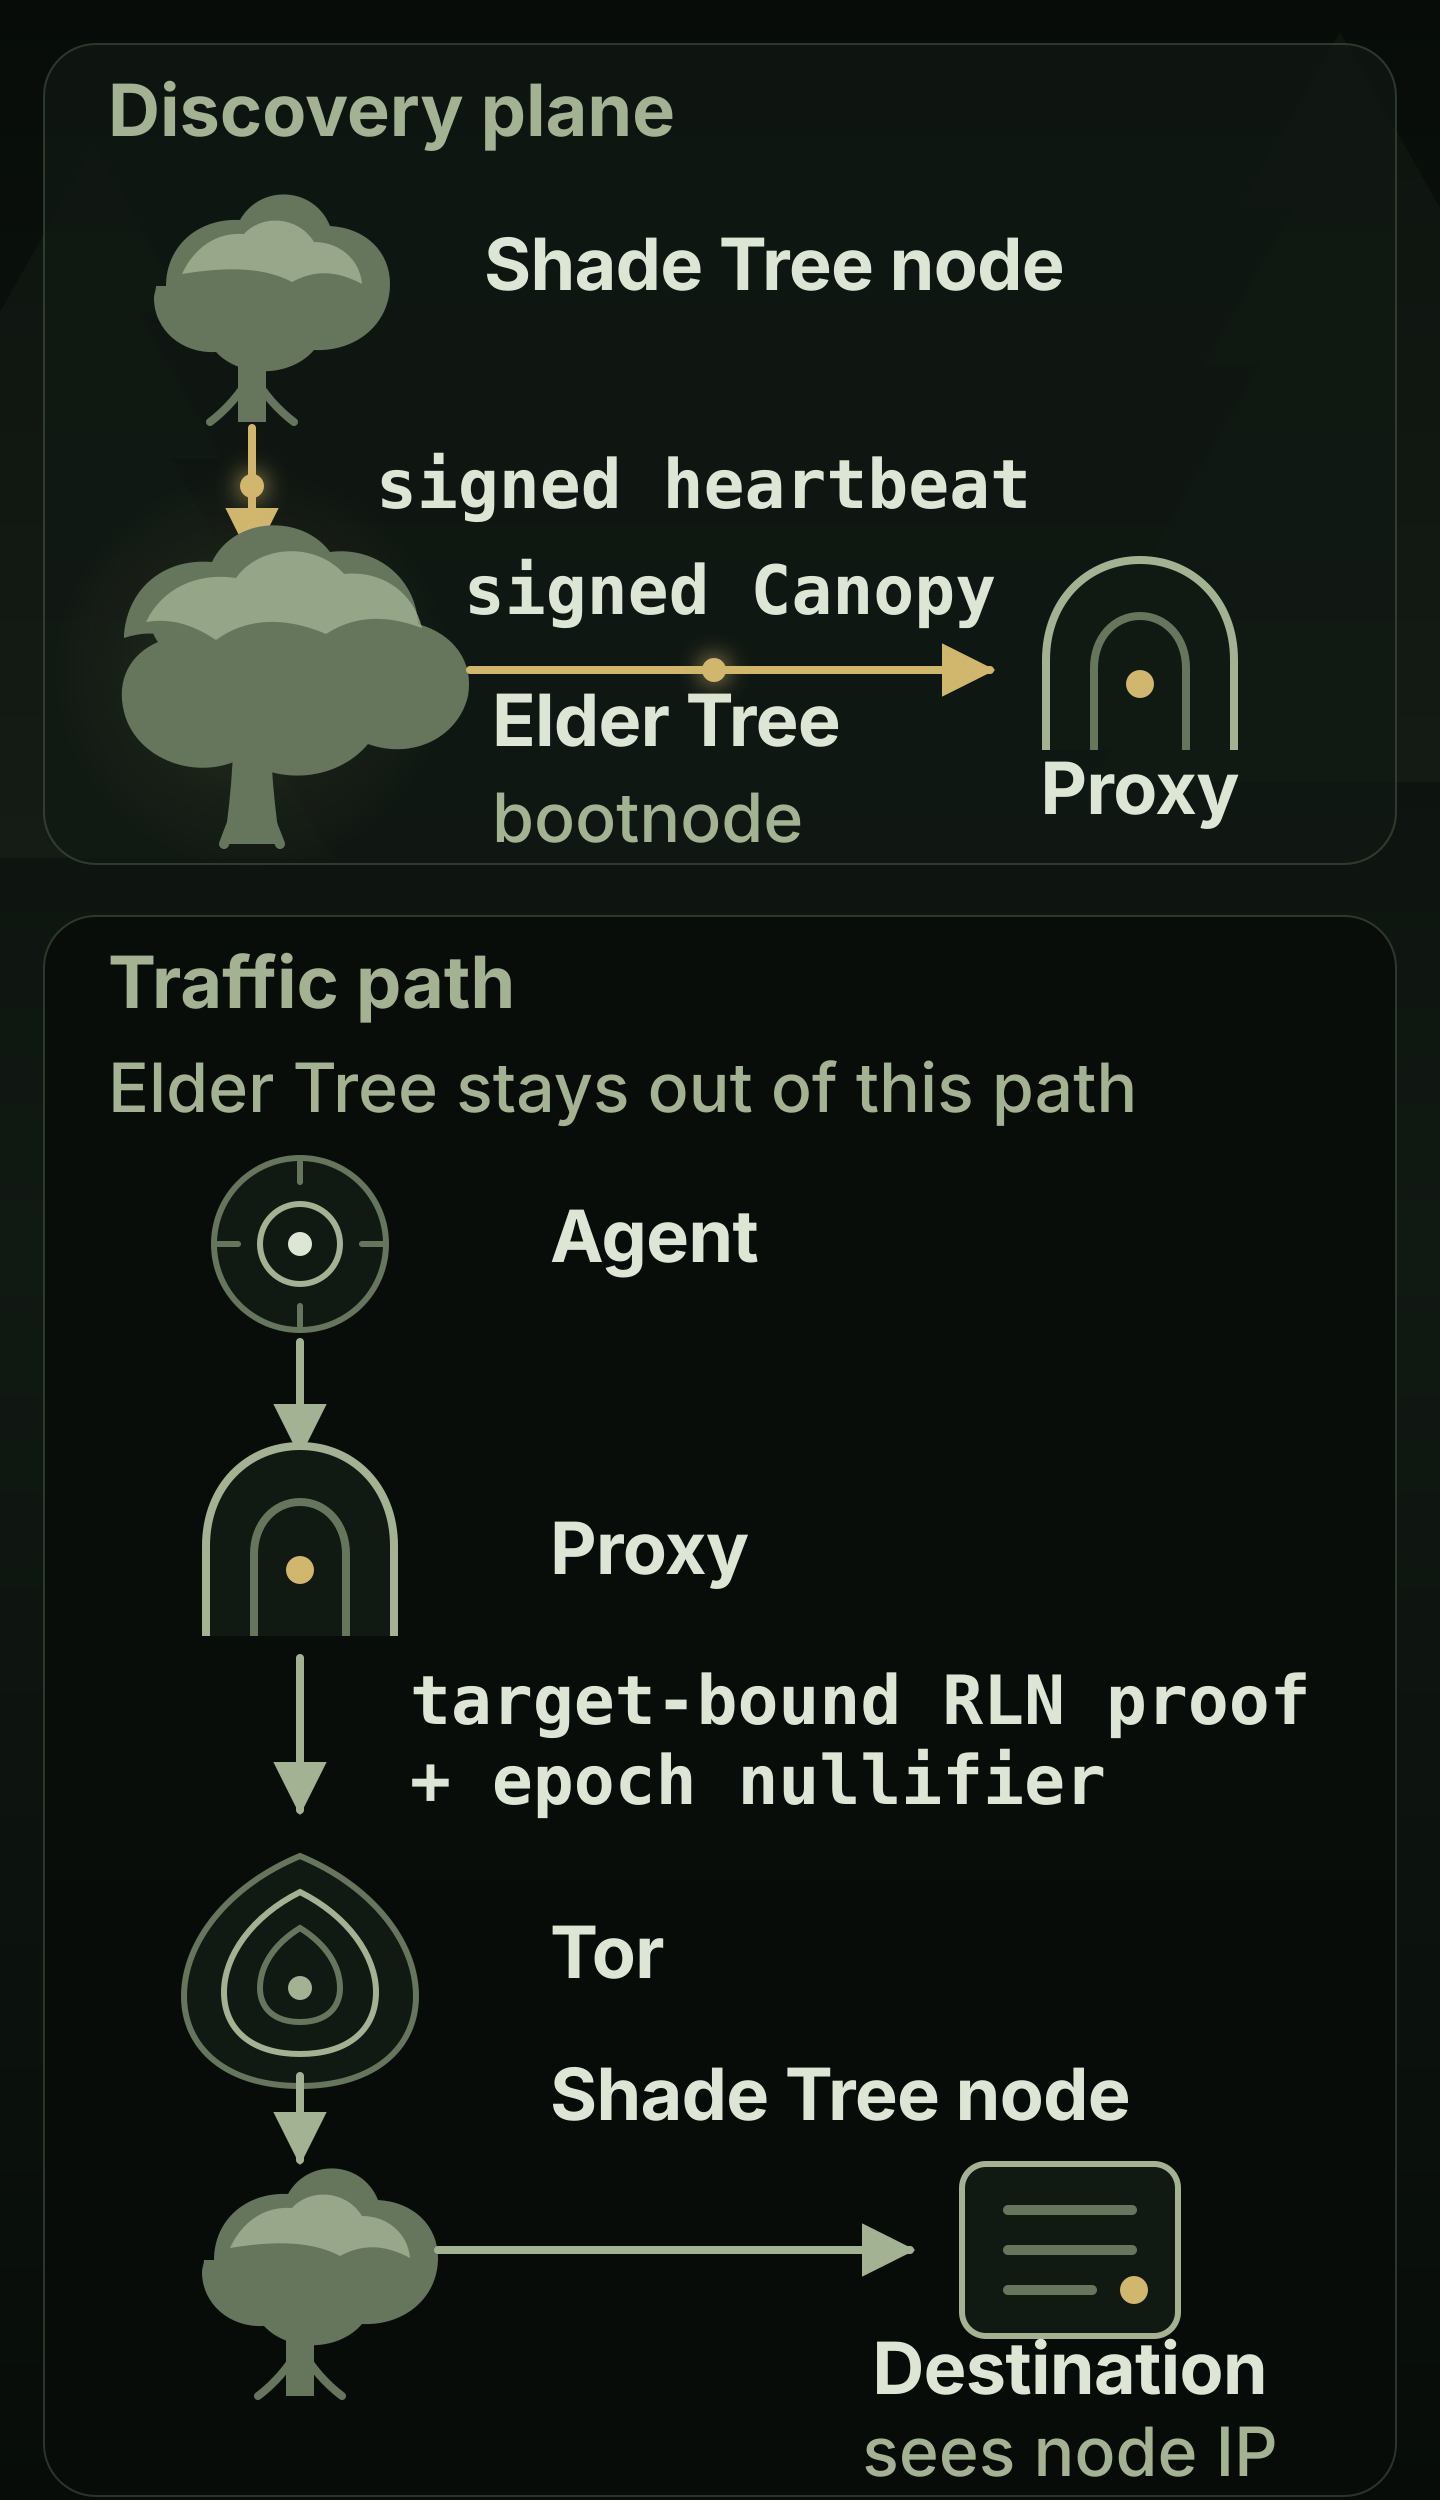
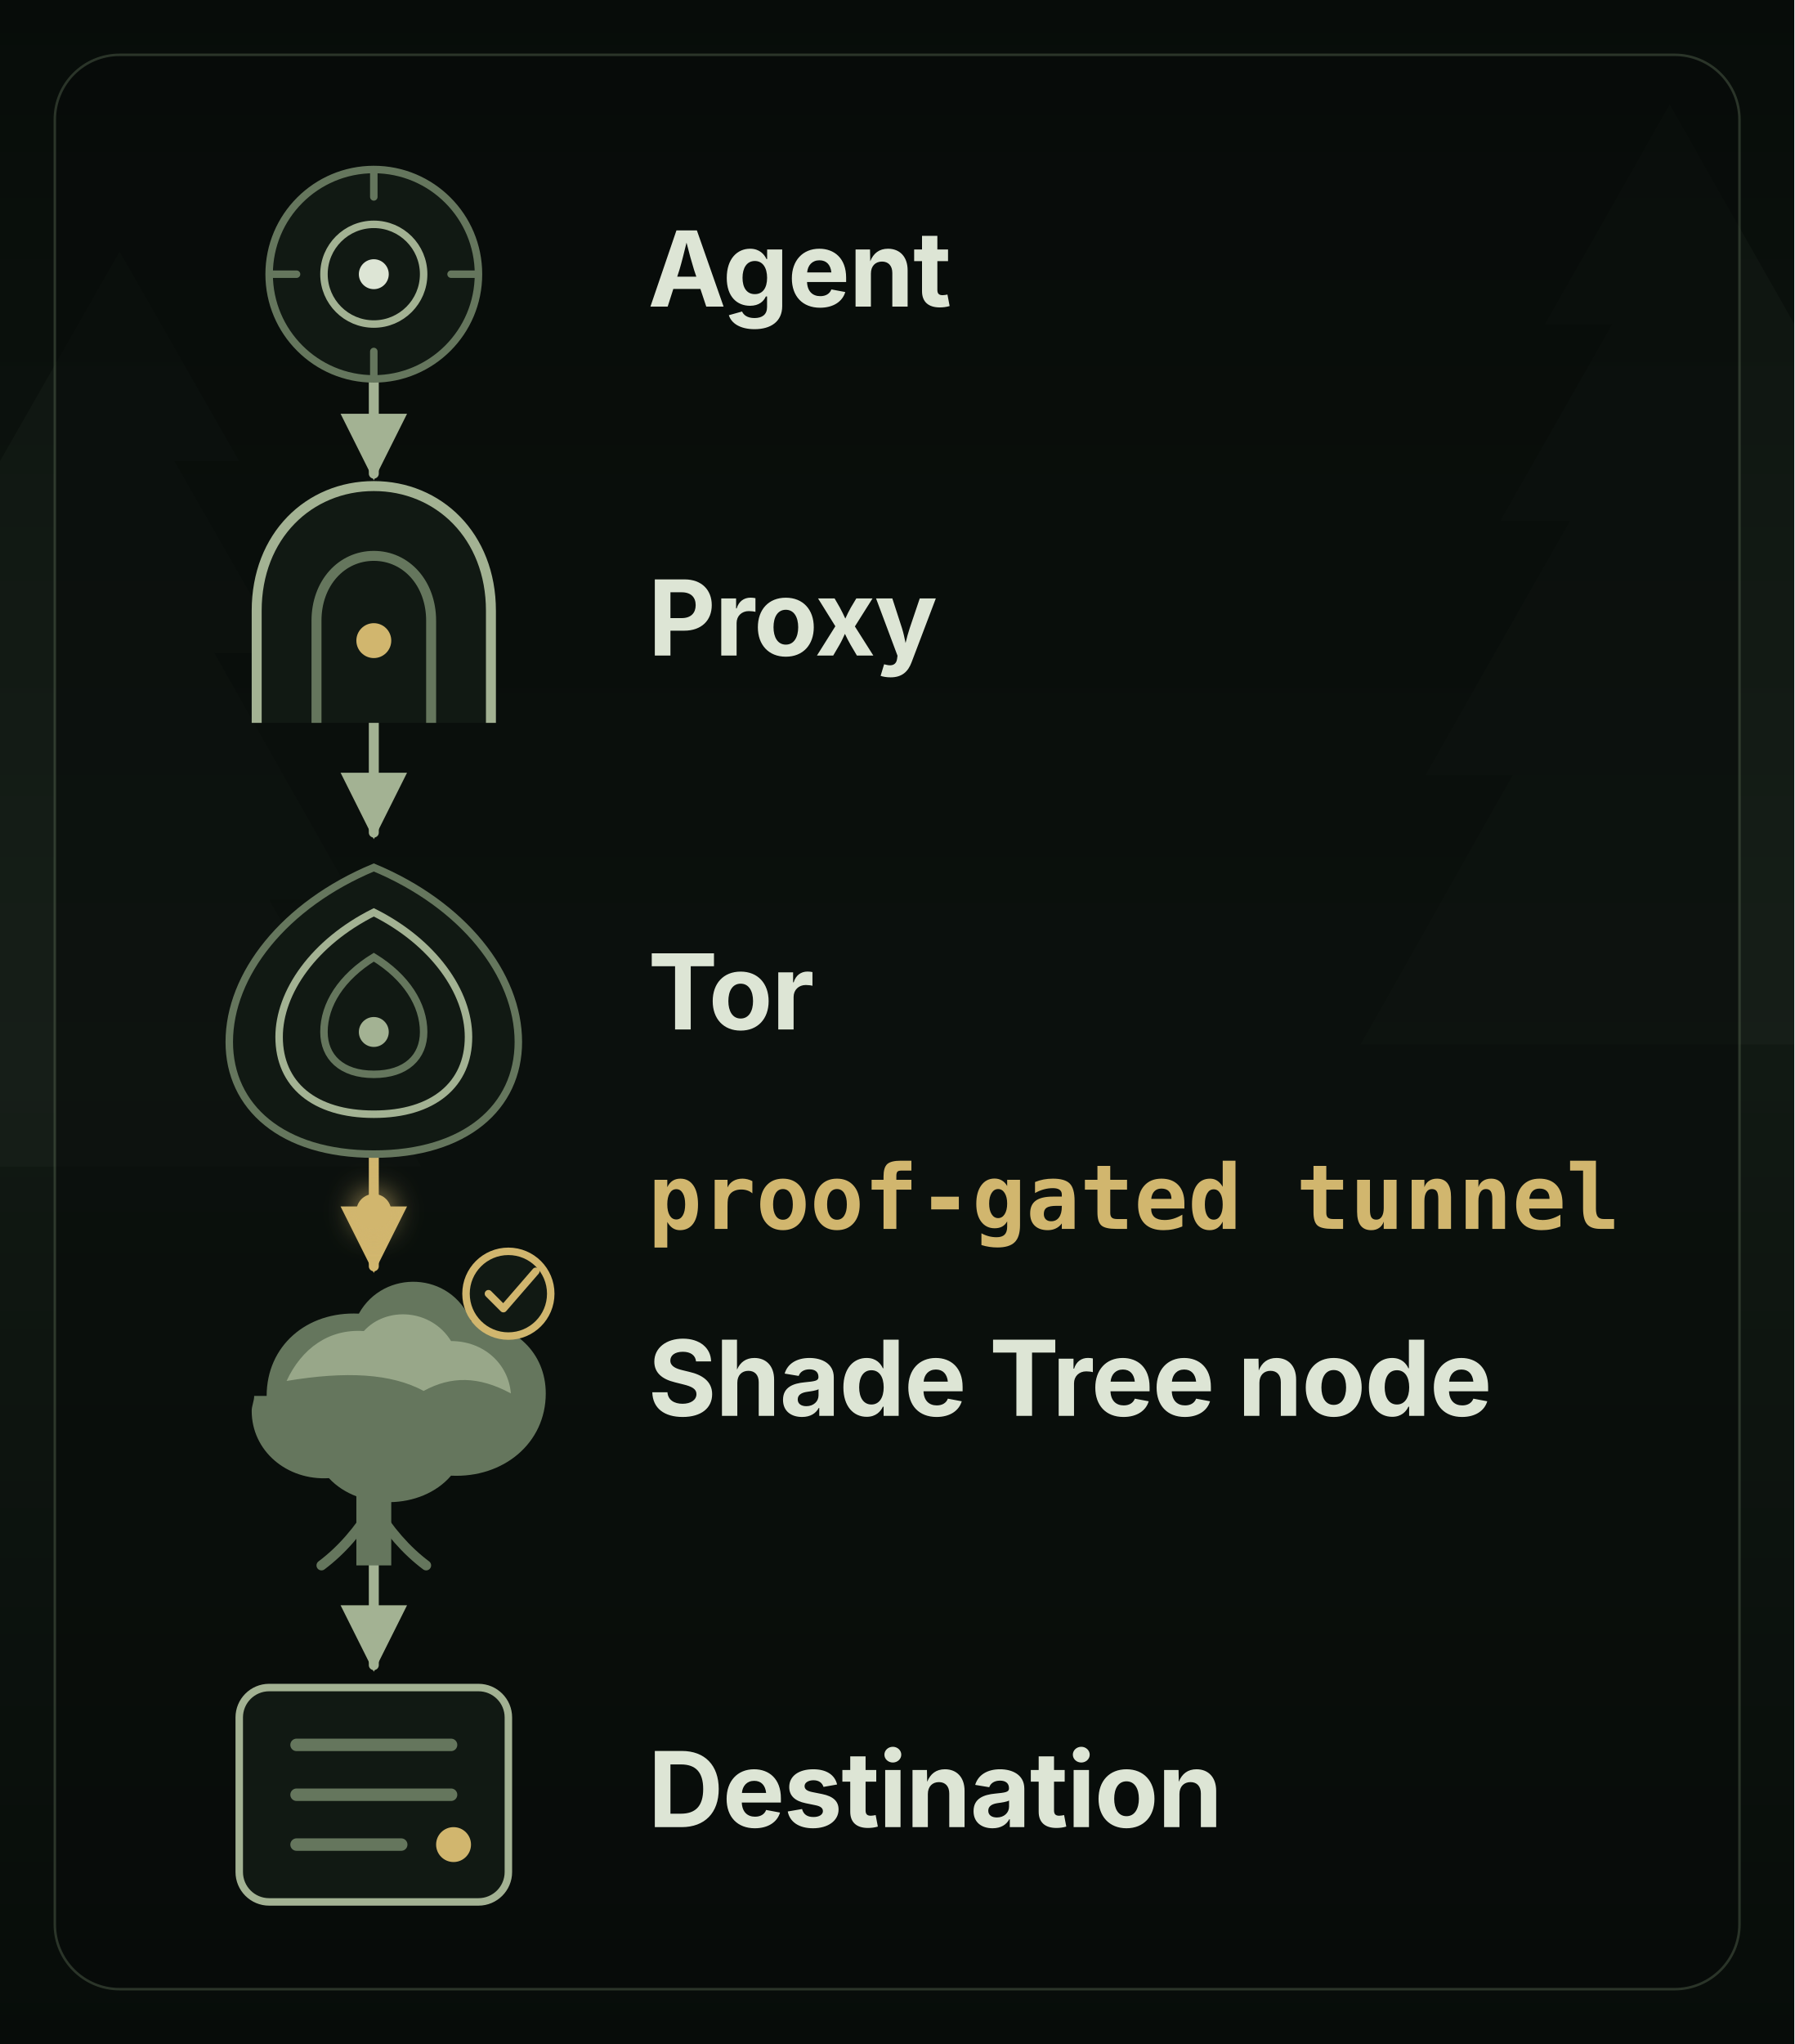
- <svg xmlns="http://www.w3.org/2000/svg" width="720" height="1250" viewBox="0 0 720 1250" role="img" aria-labelledby="title desc">
+ <svg xmlns="http://www.w3.org/2000/svg" width="720" height="820" viewBox="0 0 720 820" role="img" aria-labelledby="title desc">
  <defs>
    <linearGradient id="field" x1="0" y1="0" x2="0" y2="1">
      <stop offset="0" stop-color="#070c09" />
-       <stop offset="0.5" stop-color="#111913" />
+       <stop offset="0.52" stop-color="#111913" />
      <stop offset="1" stop-color="#070c09" />
    </linearGradient>
-     <radialGradient id="elder-halo">
-       <stop offset="0" stop-color="#d1b66e" stop-opacity="0.2" />
-       <stop offset="0.58" stop-color="#d1b66e" stop-opacity="0.05" />
-       <stop offset="1" stop-color="#d1b66e" stop-opacity="0" />
-     </radialGradient>
    <filter id="soft-glow" x="-100%" y="-100%" width="300%" height="300%">
      <feGaussianBlur stdDeviation="6" result="blur" />
      <feMerge>
        <feMergeNode in="blur" />
        <feMergeNode in="SourceGraphic" />
      </feMerge>
    </filter>
    <marker id="arrow-moss" viewBox="0 0 12 12" refX="10" refY="6" markerWidth="8" markerHeight="8" orient="auto">
      <path d="M1 1l10 5-10 5z" fill="#a3b293" />
    </marker>
    <marker id="arrow-root" viewBox="0 0 12 12" refX="10" refY="6" markerWidth="8" markerHeight="8" orient="auto">
      <path d="M1 1l10 5-10 5z" fill="#d1b66e" />
    </marker>
    <style>
-       .plane { fill: #a3b293; font-family: ui-sans-serif, system-ui, -apple-system, BlinkMacSystemFont, "Segoe UI", sans-serif; font-size: 36px; font-weight: 650; }
-       .label { fill: #dde5d5; font-family: ui-sans-serif, system-ui, -apple-system, BlinkMacSystemFont, "Segoe UI", sans-serif; font-size: 36px; font-weight: 650; letter-spacing: -0.01em; }
-       .note { fill: #a3b293; font-family: ui-sans-serif, system-ui, -apple-system, BlinkMacSystemFont, "Segoe UI", sans-serif; font-size: 34px; font-weight: 500; }
-       .route { fill: #dde5d5; font-family: ui-monospace, SFMono-Regular, Menlo, Monaco, Consolas, monospace; font-size: 34px; font-weight: 560; }
+       .label { fill: #dde5d5; font-family: ui-sans-serif, system-ui, -apple-system, BlinkMacSystemFont, "Segoe UI", sans-serif; font-size: 42px; font-weight: 650; letter-spacing: -0.01em; }
+       .route { fill: #d1b66e; font-family: ui-monospace, SFMono-Regular, Menlo, Monaco, Consolas, monospace; font-size: 36px; font-weight: 580; }
    </style>
+     <g id="agent-icon">
+       <circle r="42" fill="#111913" stroke="#65765d" stroke-width="3" />
+       <circle r="20" fill="none" stroke="#a3b293" stroke-width="3" />
+       <circle r="6" fill="#dde5d5" />
+       <path d="M0-31v-10M0 31v10M-31 0h-10M31 0h10" stroke="#65765d" stroke-width="3" stroke-linecap="round" />
+     </g>
+     <g id="proxy-icon">
+       <path d="M-47 40V-5c0-30 21-50 47-50S47-35 47-5v45" fill="#111913" stroke="#a3b293" stroke-width="4" />
+       <path d="M-23 40V-1c0-15 10-26 23-26S23-16 23-1v41" fill="none" stroke="#65765d" stroke-width="4" />
+       <circle cy="7" r="7" fill="#d1b66e" />
+     </g>
+     <g id="tor-icon">
+       <path d="M0-52c36 15 58 43 58 70 0 26-21 45-58 45s-58-19-58-45c0-27 22-55 58-70z" fill="#111913" stroke="#65765d" stroke-width="3" />
+       <path d="M0-34c24 12 38 32 38 50 0 19-14 31-38 31s-38-12-38-31c0-18 14-38 38-50z" fill="none" stroke="#a3b293" stroke-width="3" />
+       <path d="M0-16c13 8 20 19 20 30 0 10-7 17-20 17s-20-7-20-17c0-11 7-22 20-30z" fill="none" stroke="#65765d" stroke-width="3" />
+       <circle cy="14" r="6" fill="#a3b293" />
+     </g>
    <g id="tree-shade">
      <path d="M-7 14h14v59H-7z" fill="#65765d" />
      <path d="M-6 38l-24-22M6 40l26-24M0 31V2" fill="none" stroke="#65765d" stroke-width="7" stroke-linecap="round" />
      <path d="M-43 5c0-20 16-34 37-33 10-18 37-17 45 3 18 1 30 13 30 29 0 20-17 34-38 33-12 14-37 14-49 1-17 1-31-11-31-27 0-2 1-4 1-6z" fill="#65765d" />
      <path d="M-35-1c6-13 17-21 31-20 9-10 27-9 35 4 13 0 23 9 24 21-13-7-24-7-35-1-13-7-31-8-55-4z" fill="#a3b293" opacity="0.82" />
      <path d="M-21 73c8-6 15-14 21-24 6 10 13 18 21 24" fill="none" stroke="#65765d" stroke-width="4" stroke-linecap="round" />
    </g>
-     <g id="tree-elder">
-       <path d="M-10 6c2 27 0 54-4 81h28c-4-28-6-55-4-81z" fill="#65765d" />
-       <path d="M-6 35l-34-30M6 36L44-3M0 22L-2-18" fill="none" stroke="#65765d" stroke-width="9" stroke-linecap="round" />
-       <path d="M-64-18c2-23 20-38 44-36 11-23 45-24 59-5 23-3 43 13 44 36 18 5 28 19 25 36-5 21-28 32-50 24-15 18-44 21-63 7-22 12-53 1-59-23-4-16 3-29 17-35-10-14-1-32 17-35 9-2 16 0 23 5-13 6-24 14-32 28-8-3-16-3-25 0z" fill="#65765d" />
-       <path d="M-53-24c8-17 26-25 45-22 12-17 40-18 54-2 20-2 35 10 39 27-19-7-34-6-48 3-21-9-40-8-55 3-12-8-23-11-35-9z" fill="#a3b293" opacity="0.78" />
-       <path d="M-14 87c5-14 10-24 14-33 5 10 9 20 14 33" fill="none" stroke="#65765d" stroke-width="5" stroke-linecap="round" />
-     </g>
-     <g id="proxy-icon">
-       <path d="M-47 40V-5c0-30 21-50 47-50S47-35 47-5v45" fill="#111913" stroke="#a3b293" stroke-width="4" />
-       <path d="M-23 40V-1c0-15 10-26 23-26S23-16 23-1v41" fill="none" stroke="#65765d" stroke-width="4" />
-       <circle cy="7" r="7" fill="#d1b66e" />
-     </g>
-     <g id="agent-icon">
-       <circle r="43" fill="#111913" stroke="#65765d" stroke-width="3" />
-       <circle r="20" fill="none" stroke="#a3b293" stroke-width="3" />
-       <circle r="6" fill="#dde5d5" />
-       <path d="M0-31v-10M0 31v10M-31 0h-10M31 0h10" stroke="#65765d" stroke-width="3" stroke-linecap="round" />
-     </g>
-     <g id="tor-icon">
-       <path d="M0-52c36 15 58 43 58 70 0 26-21 45-58 45s-58-19-58-45c0-27 22-55 58-70z" fill="#111913" stroke="#65765d" stroke-width="3" />
-       <path d="M0-34c24 12 38 32 38 50 0 19-14 31-38 31s-38-12-38-31c0-18 14-38 38-50z" fill="none" stroke="#a3b293" stroke-width="3" />
-       <path d="M0-16c13 8 20 19 20 30 0 10-7 17-20 17s-20-7-20-17c0-11 7-22 20-30z" fill="none" stroke="#65765d" stroke-width="3" />
-       <circle cy="14" r="6" fill="#a3b293" />
-     </g>
    <g id="destination-icon">
      <rect x="-54" y="-43" width="108" height="86" rx="12" fill="#111913" stroke="#a3b293" stroke-width="3" />
      <path d="M-31-20h62M-31 0h62M-31 20h42" stroke="#65765d" stroke-width="5" stroke-linecap="round" />
      <circle cx="32" cy="20" r="7" fill="#d1b66e" />
    </g>
  </defs>
-   <rect width="720" height="1250" fill="url(#field)" />
-   <g fill="#65765d" opacity="0.07" aria-hidden="true">
-     <path d="M0 1250V156l47-83 47 83H69l42 73H85l55 97h-33l59 103H0z" />
-     <path d="M720 1250V104l-50-88-50 88h27l-45 78h28l-58 102h35l-61 107h174z" />
+   <rect width="720" height="820" fill="url(#field)" />
+   <g fill="#65765d" opacity="0.065" aria-hidden="true">
+     <path d="M0 820V185l48-84 48 84H70l44 77H86l56 99h-34l61 107H0z" />
+     <path d="M720 820V130l-50-88-50 88h27l-45 79h28l-58 102h35l-61 108h174z" />
  </g>
-   <rect x="22" y="22" width="676" height="410" rx="26" fill="#111913" fill-opacity="0.75" stroke="#65765d" stroke-opacity="0.38" />
-   <text class="plane" x="54" y="68">Discovery plane</text>
-   <g transform="translate(126 138)">
+   <rect x="22" y="22" width="676" height="776" rx="26" fill="#070c09" fill-opacity="0.58" stroke="#65765d" stroke-opacity="0.38" />
+   <path d="M150 152v38" fill="none" stroke="#a3b293" stroke-width="4" stroke-linecap="round" marker-end="url(#arrow-moss)" />
+   <path d="M150 290v44" fill="none" stroke="#a3b293" stroke-width="4" stroke-linecap="round" marker-end="url(#arrow-moss)" />
+   <path d="M150 463v45" fill="none" stroke="#d1b66e" stroke-width="4" stroke-linecap="round" marker-end="url(#arrow-root)" />
+   <path d="M150 628v40" fill="none" stroke="#a3b293" stroke-width="4" stroke-linecap="round" marker-end="url(#arrow-moss)" />
+   <circle cx="150" cy="486" r="7" fill="#d1b66e" filter="url(#soft-glow)" />
+   <g transform="translate(150 110)">
+     <use href="#agent-icon" />
+   </g>
+   <text class="label" x="260" y="123">Agent</text>
+   <g transform="translate(150 250)">
+     <use href="#proxy-icon" />
+   </g>
+   <text class="label" x="260" y="263">Proxy</text>
+   <g transform="translate(150 400)">
+     <use href="#tor-icon" />
+   </g>
+   <text class="label" x="260" y="413">Tor</text>
+   <text class="route" x="260" y="493">proof-gated tunnel</text>
+   <g transform="translate(150 555)">
    <use href="#tree-shade" />
  </g>
-   <text class="label" x="242" y="145">Shade Tree node</text>
-   <path d="M126 214v64" fill="none" stroke="#d1b66e" stroke-width="4" stroke-linecap="round" marker-end="url(#arrow-root)" />
-   <circle cx="126" cy="243" r="6" fill="#d1b66e" filter="url(#soft-glow)" />
-   <text class="route" x="188" y="254">signed heartbeat</text>
-   <circle cx="126" cy="335" r="100" fill="url(#elder-halo)" />
-   <g transform="translate(126 335)">
-     <use href="#tree-elder" />
-   </g>
-   <text class="label" x="246" y="373">Elder Tree</text>
-   <text class="note" x="246" y="421">bootnode</text>
-   <path d="M235 335h260" fill="none" stroke="#d1b66e" stroke-width="4" stroke-linecap="round" marker-end="url(#arrow-root)" />
-   <circle cx="357" cy="335" r="6" fill="#d1b66e" filter="url(#soft-glow)" />
-   <text class="route" x="365" y="307" text-anchor="middle">signed Canopy</text>
-   <g transform="translate(570 335)">
-     <use href="#proxy-icon" />
-   </g>
-   <text class="label" x="570" y="407" text-anchor="middle">Proxy</text>
-   <rect x="22" y="458" width="676" height="790" rx="26" fill="#070c09" fill-opacity="0.86" stroke="#65765d" stroke-opacity="0.38" />
-   <text class="plane" x="54" y="504">Traffic path</text>
-   <text class="note" x="54" y="556">Elder Tree stays out of this path</text>
-   <g transform="translate(150 622)">
-     <use href="#agent-icon" />
-   </g>
-   <text class="label" x="275" y="631">Agent</text>
-   <path d="M150 671v55" fill="none" stroke="#a3b293" stroke-width="4" stroke-linecap="round" marker-end="url(#arrow-moss)" />
-   <g transform="translate(150 778)">
-     <use href="#proxy-icon" />
-   </g>
-   <text class="label" x="275" y="787">Proxy</text>
-   <path d="M150 829v76" fill="none" stroke="#a3b293" stroke-width="4" stroke-linecap="round" marker-end="url(#arrow-moss)" />
-   <text class="route" x="205" y="862">
-     <tspan x="205">target-bound RLN proof</tspan>
-     <tspan x="205" dy="40">+ epoch nullifier</tspan>
-   </text>
-   <g transform="translate(150 980)">
-     <use href="#tor-icon" />
-   </g>
-   <text class="label" x="275" y="989">Tor</text>
-   <path d="M150 1038v42" fill="none" stroke="#a3b293" stroke-width="4" stroke-linecap="round" marker-end="url(#arrow-moss)" />
-   <g transform="translate(150 1125)">
-     <use href="#tree-shade" />
-   </g>
-   <text class="label" x="275" y="1060">Shade Tree node</text>
-   <path d="M219 1125h236" fill="none" stroke="#a3b293" stroke-width="4" stroke-linecap="round" marker-end="url(#arrow-moss)" />
-   <g transform="translate(535 1125)">
+   <circle cx="204" cy="519" r="17" fill="#111913" stroke="#d1b66e" stroke-width="3" />
+   <path d="M196 519l6 6 13-15" fill="none" stroke="#d1b66e" stroke-width="3" stroke-linecap="round" stroke-linejoin="round" />
+   <text class="label" x="260" y="568">Shade Tree node</text>
+   <g transform="translate(150 720)">
    <use href="#destination-icon" />
  </g>
-   <text class="label" x="535" y="1197" text-anchor="middle">Destination</text>
-   <text class="note" x="535" y="1238" text-anchor="middle">sees node IP</text>
+   <text class="label" x="260" y="733">Destination</text>
</svg>
